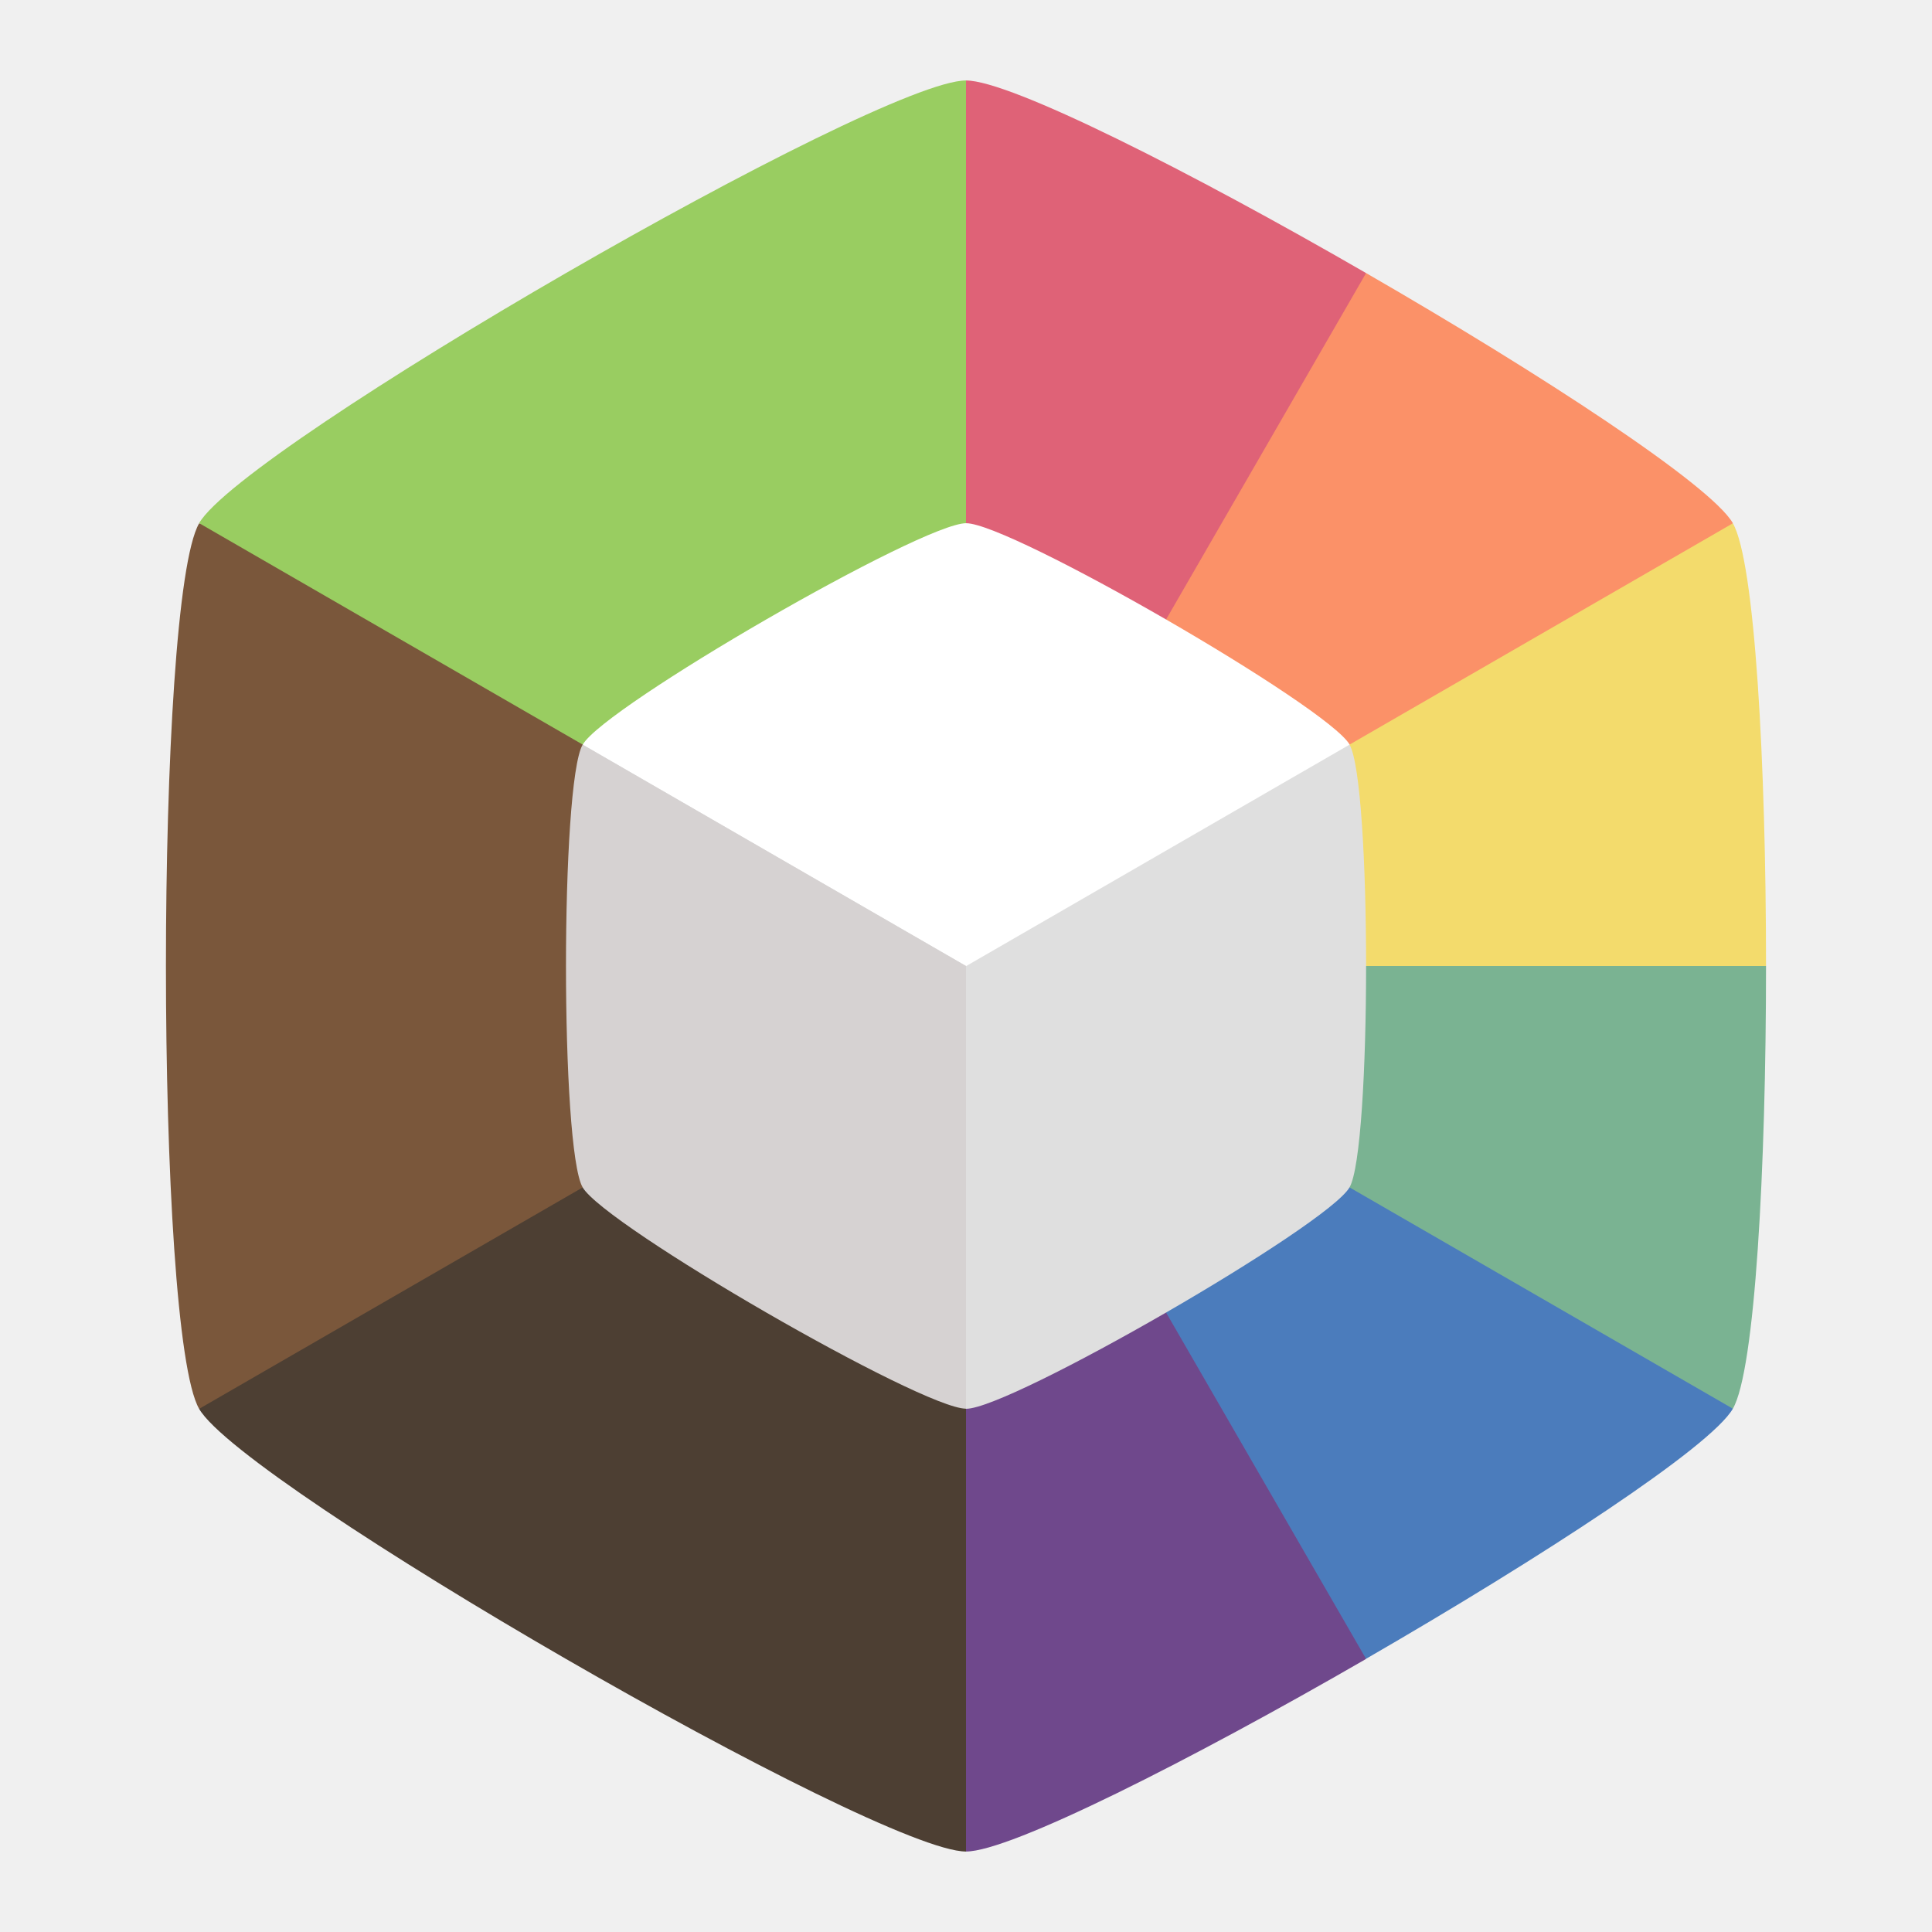
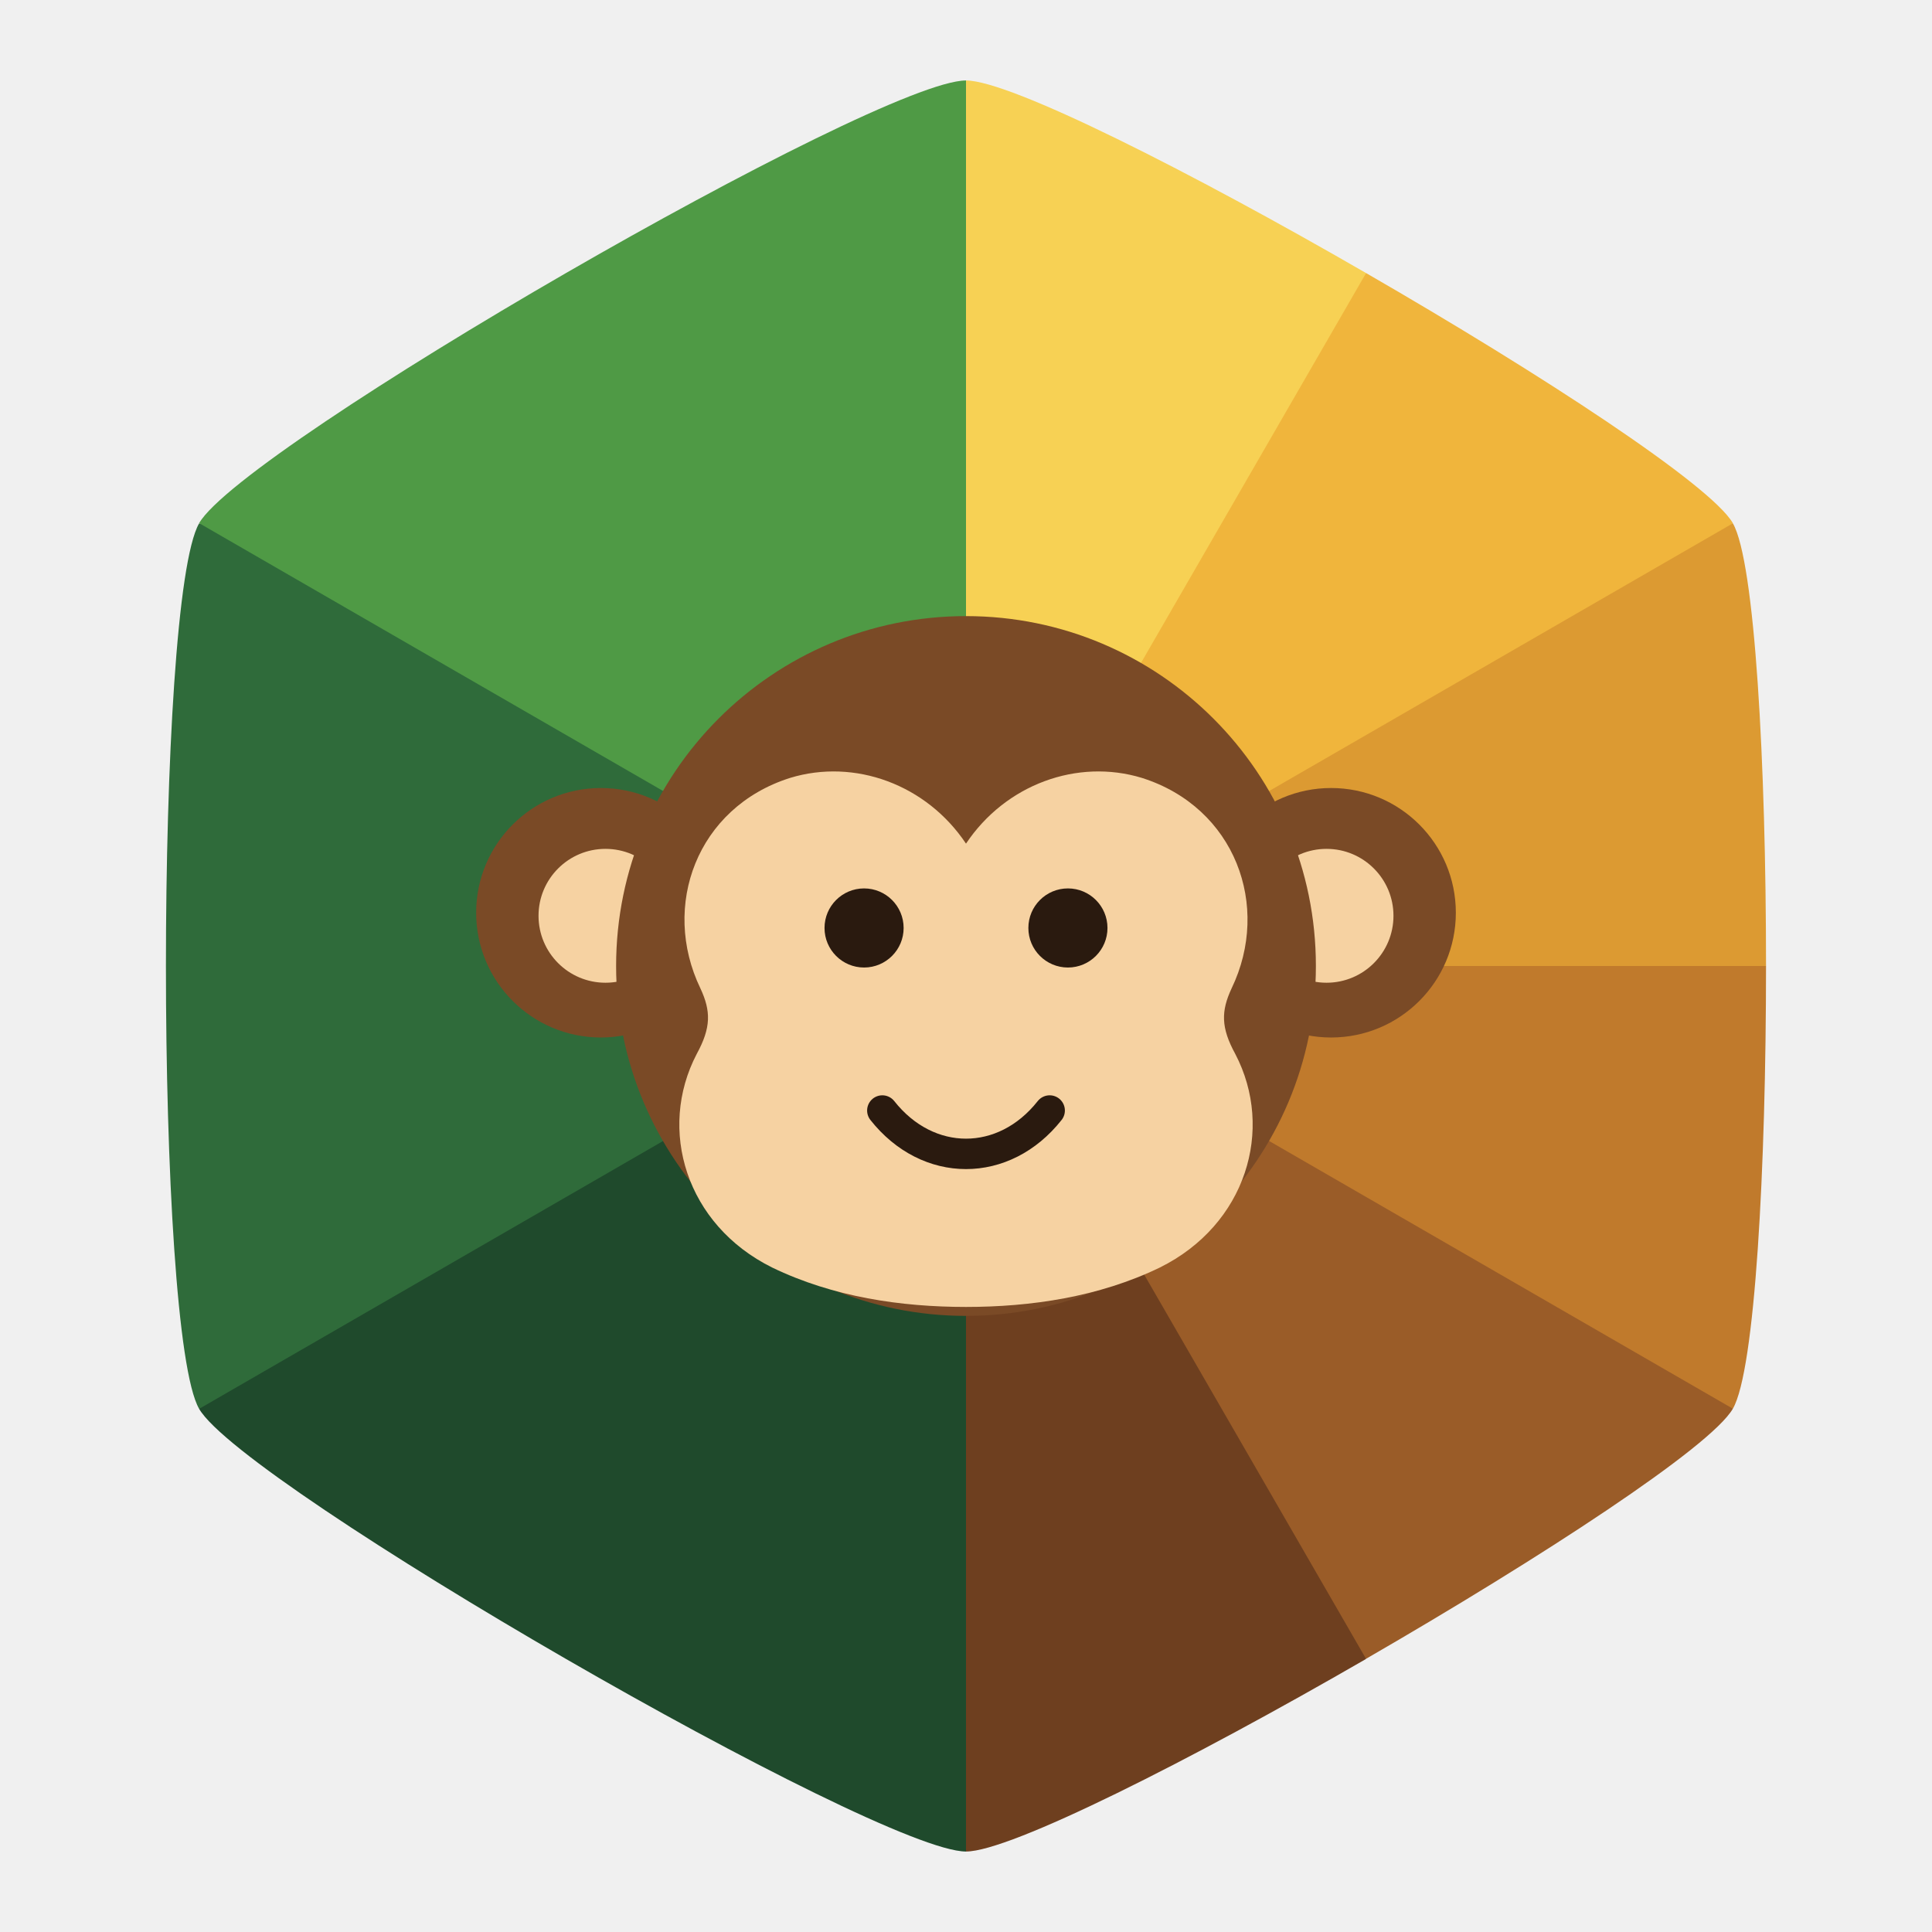
<svg xmlns="http://www.w3.org/2000/svg" width="48" height="48" version="1.1" viewBox="0 0 12.7 12.7">
-   <g stroke-width=".265">
-     <path d="m6.35 6.35" fill="#99cd61" />
-     <path d="m6.35 0.529-2.521 4.366 2.521 1.455 2.52-1.455 0.11-3.1c-1.151-0.665-2.339-1.266-2.63-1.266z" fill="#df6277" />
-     <path d="m8.98 1.795-2.63 4.555 2.52 1.455 2.521-4.366c-0.146-0.252-1.26-0.98-2.411-1.644z" fill="#fb9168" />
-     <path d="m11.391 3.44-5.041 2.91 2.52 1.455 2.739-1.455c0-1.329-0.073-2.658-0.218-2.91z" fill="#f3db6c" />
-     <path d="m6.35 6.35v2.91h5.041c0.146-0.252 0.218-1.581 0.218-2.91h-5.259z" fill="#7ab392" />
-     <path d="m6.35 6.35v2.91l2.63 1.644c1.151-0.665 2.266-1.392 2.411-1.644l-5.041-2.91z" fill="#4b7cbc" />
-     <path d="m6.35 6.35-2.521 1.455 2.521 4.366c0.291 0 1.479-0.601 2.63-1.266l-2.63-4.555z" fill="#6f488c" />
-     <path d="m3.829 4.895-2.52 4.366c0.291 0.504 4.459 2.91 5.041 2.91v-5.821l-2.521-1.455z" fill="#4d3f33" />
-     <path d="m1.309 3.44c-0.291 0.504-0.291 5.317 0 5.821l5.041-2.91v-2.91h-5.041z" fill="#7a573b" />
-     <path d="m6.35 0.529c-0.582-2e-8 -4.75 2.406-5.041 2.91l5.041 2.91v-5.821z" fill="#99cd61" />
+   <g id="prism">
+     <path d="m6.35 0.529-2.521 4.366 2.521 1.455 2.52-1.455 0.11-3.1c-1.151-0.665-2.339-1.266-2.63-1.266z" fill="#f7d154" />
+     <path d="m8.98 1.795-2.63 4.555 2.52 1.455 2.521-4.366c-0.146-0.252-1.26-0.98-2.411-1.644z" fill="#f0b53c" />
+     <path d="m11.391 3.44-5.041 2.91 2.52 1.455 2.739-1.455c0-1.329-0.073-2.658-0.218-2.91z" fill="#dc9a32" />
+     <path d="m6.35 6.35v2.91h5.041c0.146-0.252 0.218-1.581 0.218-2.91h-5.259z" fill="#c07a2c" />
+     <path d="m6.35 6.35v2.91l2.63 1.644c1.151-0.665 2.266-1.392 2.411-1.644l-5.041-2.91z" fill="#9a5c28" />
+     <path d="m6.35 6.35-2.521 1.455 2.521 4.366c0.291 0 1.479-0.601 2.63-1.266l-2.63-4.555z" fill="#6e3f1f" />
+     <path d="m3.829 4.895-2.52 4.366c0.291 0.504 4.459 2.91 5.041 2.91v-5.821l-2.521-1.455z" fill="#1f4a2c" />
+     <path d="m1.309 3.44c-0.291 0.504-0.291 5.317 0 5.821l5.041-2.91v-2.91h-5.041z" fill="#2f6b3a" />
+     <path d="m6.35 0.529c-0.582-2e-8 -4.75 2.406-5.041 2.91l5.041 2.91v-5.821z" fill="#4f9a45" />
  </g>
-   <g transform="matrix(.88 0 0 .88 -10.906 -1.2421)">
-     <g transform="translate(13.26 2.2776)">
-       <path transform="matrix(.96975 0 0 .96975 .1921 .1921)" d="m6.35 2.939c-0.341 0-2.783 1.41-2.953 1.705l2.953 5.116 2.954-5.116c-0.171-0.295-2.613-1.705-2.954-1.705z" fill="#fff" stroke-width=".265" />
-     </g>
-     <path d="m16.746 6.974 2.864 4.961c0.331 0 2.699-1.367 2.864-1.654 0.165-0.286 0.165-3.021 0-3.307l-2.864 1.654z" fill="#dfdfdf" stroke-width=".265" />
+   <g id="monkey">
+     <circle cx="3.95" cy="6.0" r="0.82" fill="#7a4a26" />
+     <circle cx="8.75" cy="6.0" r="0.82" fill="#7a4a26" />
+     <circle cx="3.98" cy="6.02" r="0.44" fill="#f6d2a2" />
+     <circle cx="8.72" cy="6.02" r="0.44" fill="#f6d2a2" />
+     <circle cx="6.35" cy="6.35" r="2.3" fill="#7a4a26" />
+     <path transform="matrix(1.18 0 0 1.08 -1.143 -0.524)" d="m6.35 5.62c-0.22-0.36-0.62-0.52-0.98-0.4-0.52 0.18-0.72 0.78-0.5 1.28 0.06 0.14 0.06 0.24-0.02 0.4-0.22 0.46-0.06 1.04 0.42 1.3 0.34 0.18 0.72 0.24 1.08 0.24s0.74-0.06 1.08-0.24c0.48-0.26 0.64-0.84 0.42-1.3-0.08-0.16-0.08-0.26-0.02-0.4 0.22-0.5 0.02-1.1-0.5-1.28-0.36-0.12-0.76 0.04-0.98 0.4z" fill="#f6d2a2" />
+     <circle cx="5.68" cy="6.1" r="0.26" fill="#2a1a0f" />
+     <circle cx="7.02" cy="6.1" r="0.26" fill="#2a1a0f" />
+     <path d="m5.8 7.3c0.3 0.38 0.8 0.38 1.1 0" fill="none" stroke="#2a1a0f" stroke-width="0.2" stroke-linecap="round" />
  </g>
-   <path d="m3.83 4.895c-0.146 0.252-0.146 2.658 0 2.91 0.146 0.252 2.229 1.455 2.52 1.455v-2.91z" fill="#d6d2d2" stroke-width=".265" />
</svg>
